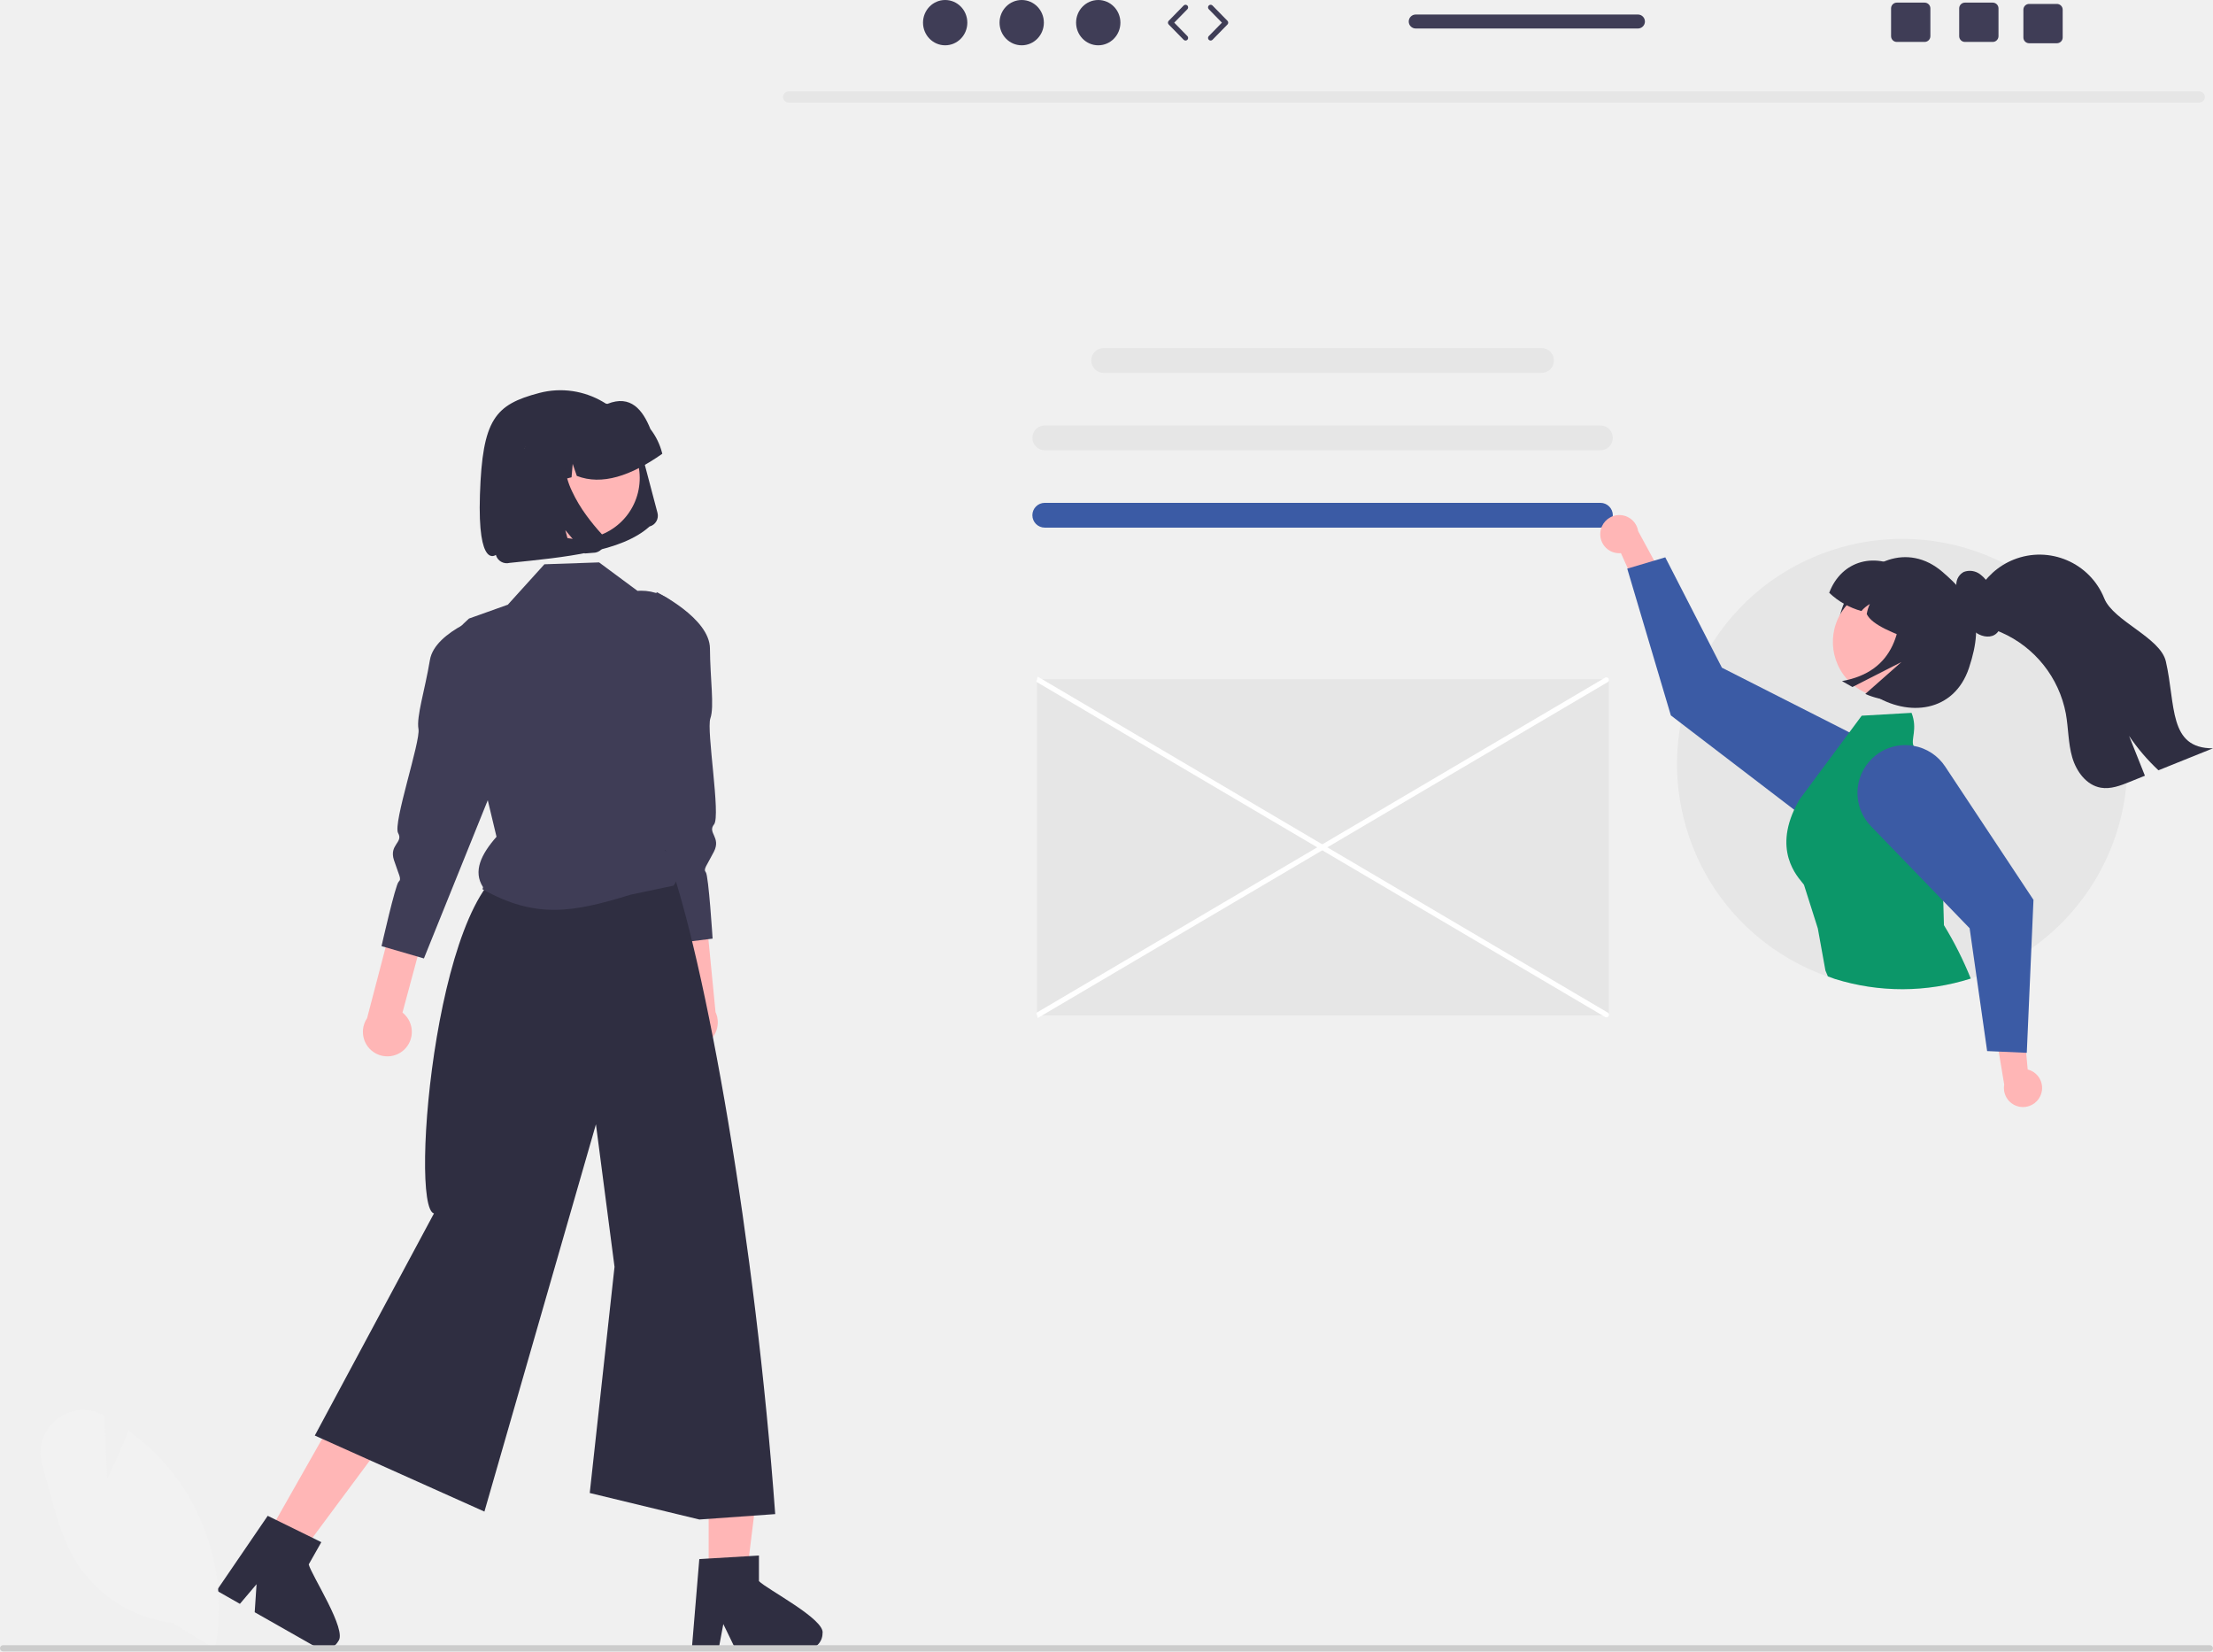
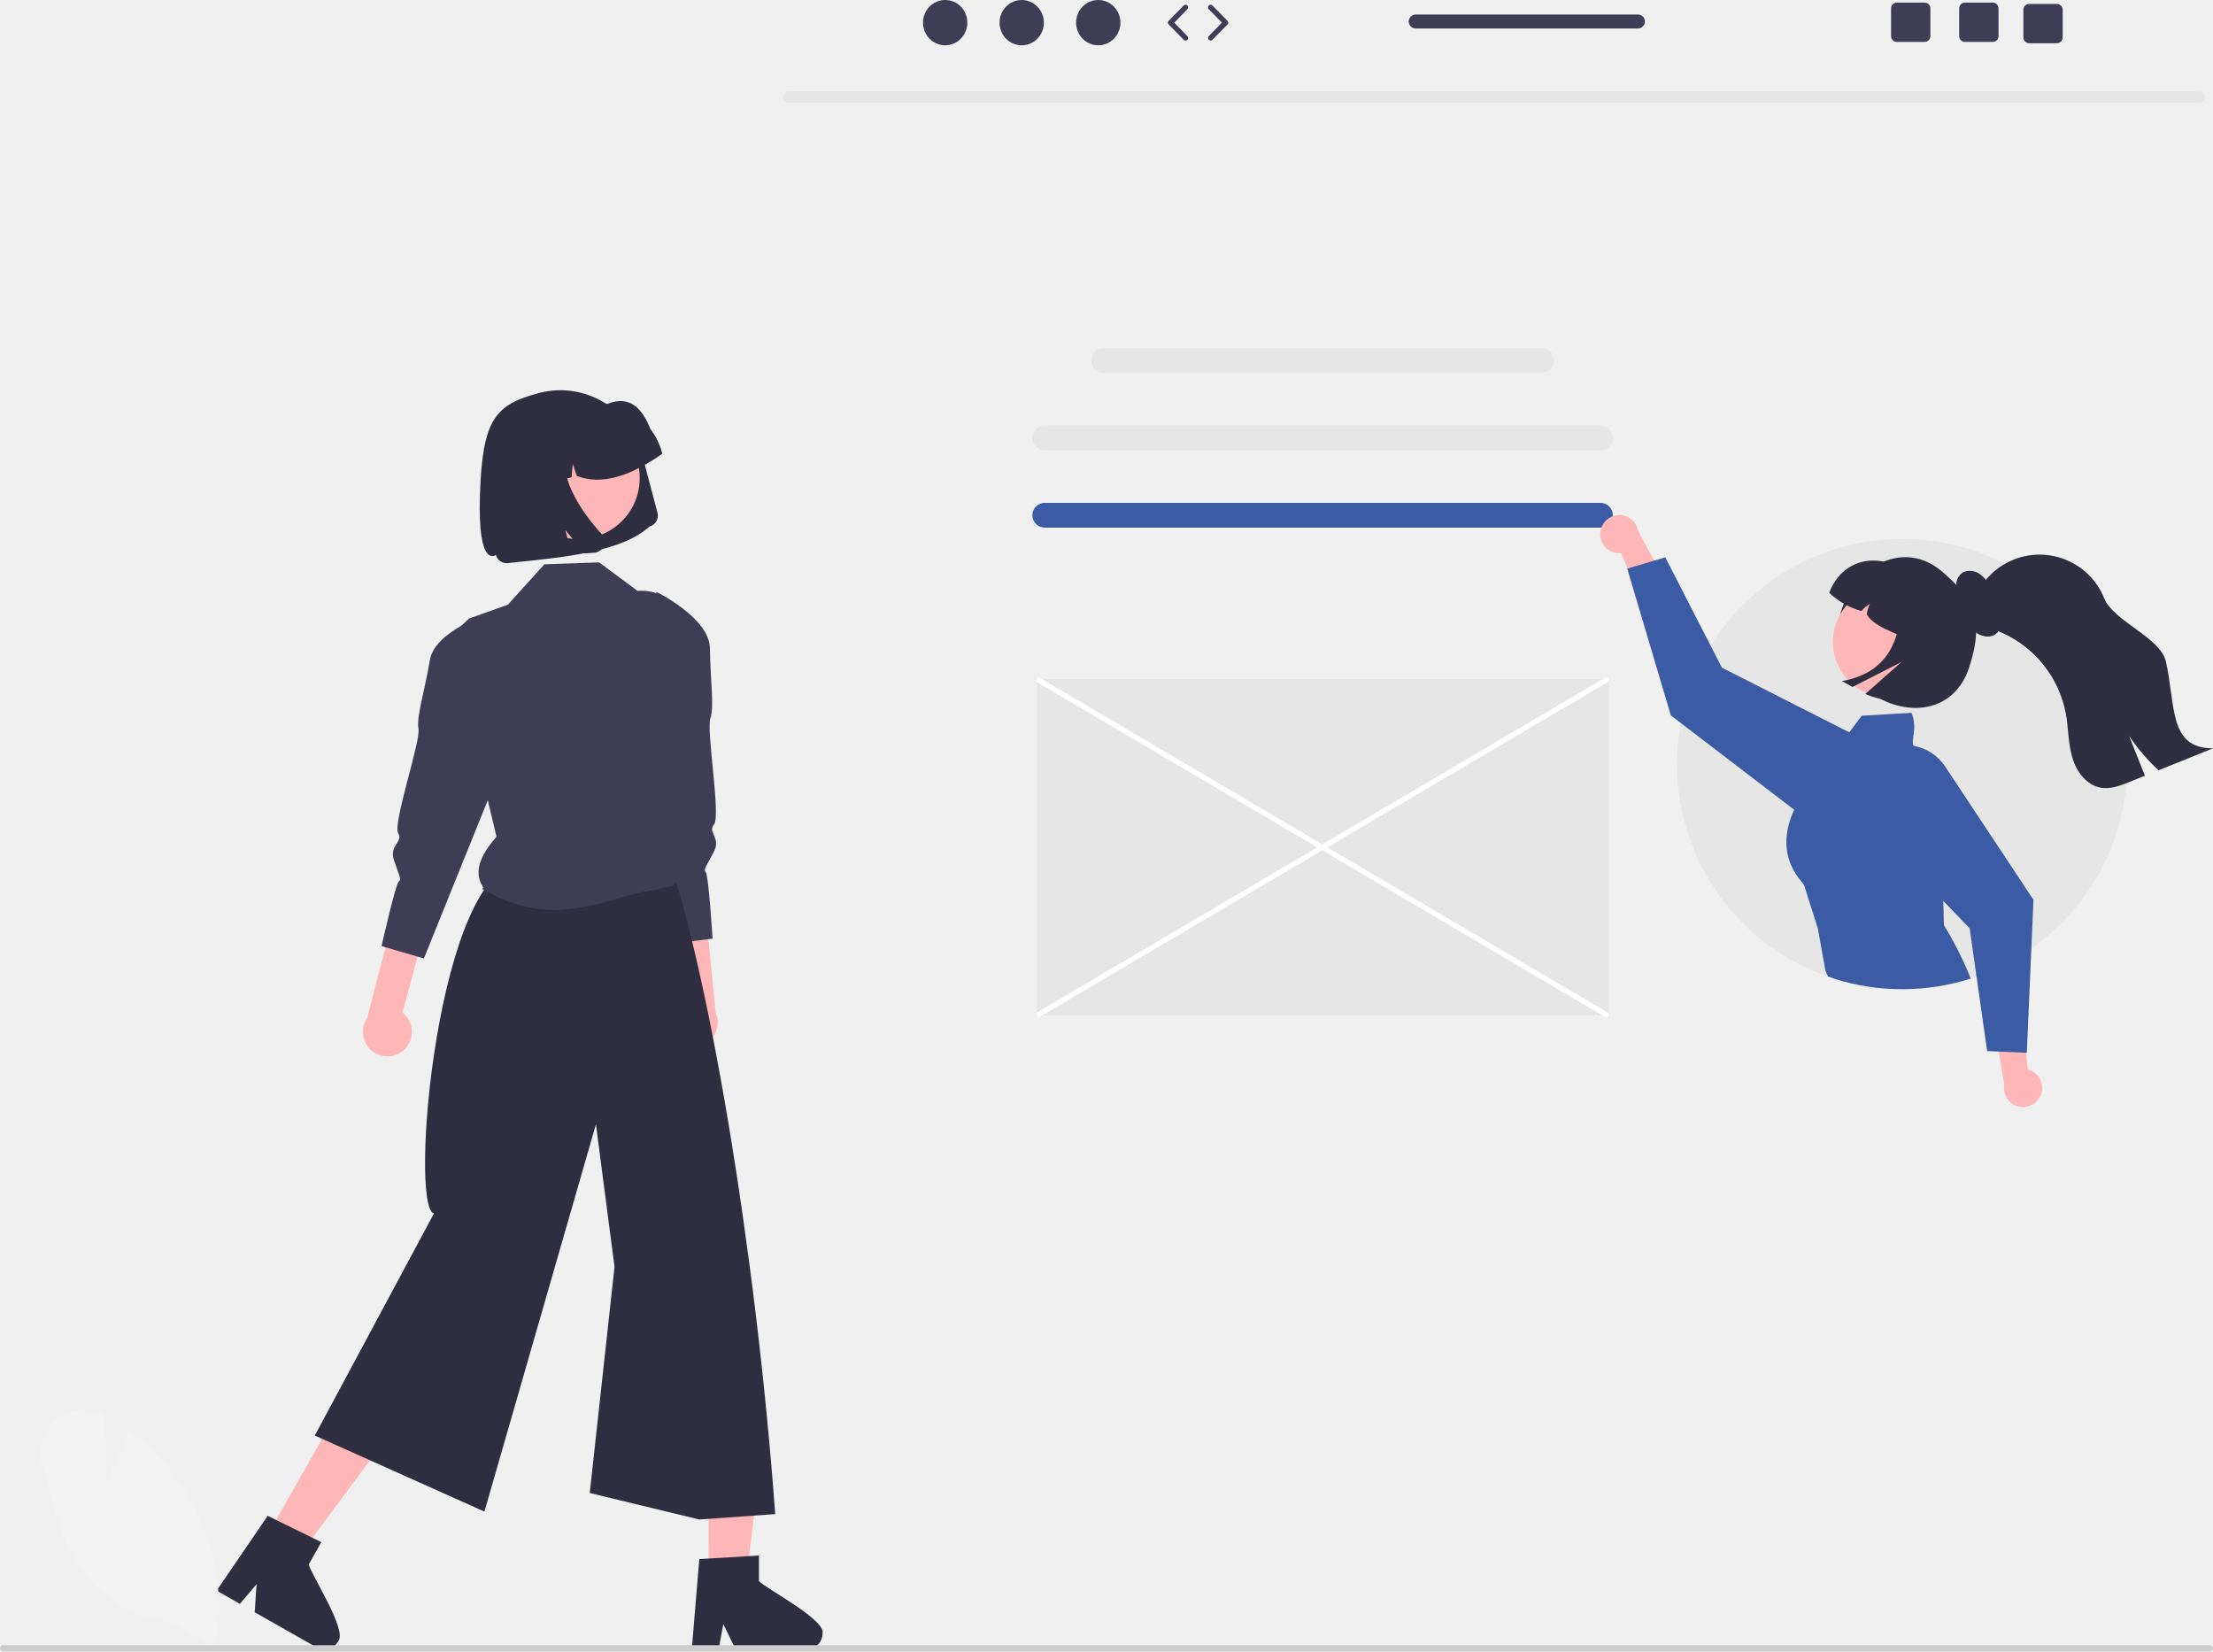
<svg xmlns="http://www.w3.org/2000/svg" id="a" width="844.67" height="630.248" viewBox="0 0 844.67 630.248">
  <path d="M839.462,39.155H300.98c-1.183-.026-2.12-1.006-2.094-2.189,.025-1.146,.948-2.069,2.094-2.094H839.462c1.183,.026,2.12,1.006,2.094,2.189-.025,1.146-.948,2.069-2.094,2.094Z" fill="#e6e6e6" />
  <path d="M395.812,259.209h217.251c.552,0,1,.448,1,1v126.323c0,.552-.448,1-1,1h-217.251v-128.323h0Z" fill="#e6e6e6" />
  <path d="M612.807,388.215l-217.282-128.037,.572-1.938,217.282,128.037c.535,.158,.841,.72,.683,1.255h0c-.158,.535-.72,.841-1.255,.683h-0Z" fill="#fff" />
  <path d="M396.098,388.501l-.572-1.938,217.282-128.037c.535-.158,1.097,.148,1.255,.683v0h0c.158,.535-.148,1.097-.683,1.255l-217.282,128.037Z" fill="#fff" />
  <rect x="416.511" y="132.839" width="176.609" height="9.461" rx="4.73" ry="4.73" fill="#e6e6e6" />
  <rect x="394.041" y="162.371" width="221.548" height="9.461" rx="4.73" ry="4.73" fill="#e6e6e6" />
-   <rect x="394.041" y="191.902" width="221.548" height="9.461" rx="4.73" ry="4.73" fill="#3B5BA5" />
+   <rect x="394.041" y="191.902" width="221.548" height="9.461" rx="4.73" ry="4.73" fill="#3b5ba5" />
  <path d="M811.975,291.594c-.017,36.52-23.095,69.046-57.559,81.124-.732,.263-1.464,.501-2.204,.732-45.204,14.451-93.563-10.479-108.015-55.682-14.451-45.204,10.479-93.563,55.682-108.015s93.563,10.479,108.015,55.682c2.703,8.456,4.08,17.28,4.081,26.158v-0Z" fill="#e6e6e6" />
  <path d="M610.82,203.261c-.346,3.983,2.603,7.492,6.586,7.838,.425,.037,.852,.036,1.276-.002l10.581,23.447,7.145-11.298-11.144-20.534c-.625-3.971-4.351-6.683-8.321-6.058-3.322,.523-5.854,3.254-6.123,6.607Z" fill="#ffb6b6" />
-   <path d="M715.098,291.562c-.154-.693-.351-1.376-.589-2.045-1.517-4.31-4.605-7.887-8.648-10.016-.095-.056-.199-.111-.294-.159l-48.339-24.527-4.288-8.361-17.328-33.756-4.248,1.265-10.04,2.983-.231,.064,16.643,56.008,3.819,2.928,43.255,33.08,1.408,1.082c7.186,5.485,17.303,4.89,23.796-1.4,.648-.621,1.246-1.291,1.79-2.005,3.298-4.304,4.506-9.854,3.294-15.14Z" fill="#3B5BA5" />
-   <path d="M741.973,353.076l-.255-9.229-.732-26.763c2.649-17.129,4.527-19.03-8.25-30.741-.987-.212-1.839-.83-2.347-1.702-1.162-2.371,1.631-6.396-.78-12.594l-19.022,1.09-4.726,6.365-19.014,25.617c-.745,1.267-1.425,2.57-2.037,3.906-8.139,17.678,2.896,27.073,3.755,28.688l5.267,16.588,2.904,16.086,.939,2.236,2.649,.971c16.901,5.278,35.016,5.228,51.887-.143-2.839-7.065-6.264-13.88-10.239-20.375Z" fill="#0C9769" />
+   <path d="M715.098,291.562c-.154-.693-.351-1.376-.589-2.045-1.517-4.31-4.605-7.887-8.648-10.016-.095-.056-.199-.111-.294-.159l-48.339-24.527-4.288-8.361-17.328-33.756-4.248,1.265-10.04,2.983-.231,.064,16.643,56.008,3.819,2.928,43.255,33.08,1.408,1.082c7.186,5.485,17.303,4.89,23.796-1.4,.648-.621,1.246-1.291,1.79-2.005,3.298-4.304,4.506-9.854,3.294-15.14Z" fill="#3b5ba5" />
+   <path d="M741.973,353.076l-.255-9.229-.732-26.763c2.649-17.129,4.527-19.03-8.25-30.741-.987-.212-1.839-.83-2.347-1.702-1.162-2.371,1.631-6.396-.78-12.594l-19.022,1.09-4.726,6.365-19.014,25.617c-.745,1.267-1.425,2.57-2.037,3.906-8.139,17.678,2.896,27.073,3.755,28.688l5.267,16.588,2.904,16.086,.939,2.236,2.649,.971c16.901,5.278,35.016,5.228,51.887-.143-2.839-7.065-6.264-13.88-10.239-20.375Z" fill="#3b5ba5" />
  <path d="M778.815,418.135c1.627-3.652-.014-7.931-3.666-9.559-.389-.174-.793-.312-1.207-.415l-2.346-25.617-10.442,8.346,3.829,23.047c-.706,3.957,1.93,7.737,5.887,8.443,3.311,.59,6.596-1.165,7.945-4.246Z" fill="#ffb6b6" />
-   <path d="M742.434,292.525c-2.759-4.174-7.116-7.026-12.045-7.884-1.055-.191-2.126-.287-3.198-.286-3.574,.001-7.07,1.055-10.048,3.031-.945,.624-1.827,1.338-2.633,2.132-7.23,7.002-7.414,18.54-.412,25.77l.006,.006,27.614,28.553,10.064,10.406,2.633,18.465,4.049,28.41,4.423,.191,10.47,.461,.239,.008,1.742-39.81,.811-18.561-33.716-50.893Z" fill="#3B5BA5" />
+   <path d="M742.434,292.525c-2.759-4.174-7.116-7.026-12.045-7.884-1.055-.191-2.126-.287-3.198-.286-3.574,.001-7.07,1.055-10.048,3.031-.945,.624-1.827,1.338-2.633,2.132-7.23,7.002-7.414,18.54-.412,25.77l.006,.006,27.614,28.553,10.064,10.406,2.633,18.465,4.049,28.41,4.423,.191,10.47,.461,.239,.008,1.742-39.81,.811-18.561-33.716-50.893Z" fill="#3b5ba5" />
  <path d="M704.698,228.377c-6.725,13.255-2.332,28.609,10.148,36.683,13.495,8.731,31.016,6.819,36.683-10.148,6.311-18.894,1.126-27-10.148-36.683-13.212-11.348-29.417-4.174-36.683,10.148Z" fill="#2f2e41" />
  <path d="M737.804,257.906c-7.133,9.35-20.494,11.147-29.844,4.014-9.337-7.123-11.144-20.462-4.038-29.813l.185-.243c7.34-9.188,20.739-10.685,29.926-3.345,8.979,7.173,10.645,20.177,3.765,29.382l.005,.004Z" fill="#ffb6b6" />
  <path d="M698.181,226.231c3.46,3.293,7.678,5.683,12.281,6.959,.923-1.067,2.017-1.974,3.237-2.682-.584,1.215-.984,2.51-1.188,3.843,2.053,4.261,10.438,7.323,18.451,10.455l10.614-18.732-14.049-7.961c-11.289-7.805-24.579-4.474-29.347,8.118Z" fill="#2f2e41" />
  <path d="M749.584,218.253c2.082-.767,4.411-.427,6.186,.903,1.71,1.3,3.093,2.982,4.038,4.912,1.718,3.122,2.953,6.487,3.662,9.979,.606,3.021,.503,6.674-2.208,8.251-2.262,1.316-5.496,.487-7.575-1.269-1.927-1.842-3.388-4.116-4.264-6.634-1.014-2.41-1.974-4.908-3.777-6.909l1.873,.874c-.592-1.797-.868-3.684-.815-5.576,.087-1.915,1.183-3.641,2.88-4.534Z" fill="#2f2e41" />
  <path d="M725.284,220.708l15.073,8.541c8.487,4.809,11.469,15.588,6.66,24.075h0c-6.971,12.3-22.152,17.282-35.056,11.504l13.773-12.159-18.684,9.52-3.989-2.26c20.038-3.643,23.904-19.362,22.224-39.221Z" fill="#2f2e41" />
  <path d="M753.757,235.719c2.537,2.953,6.508,4.101,10.091,5.638,12.838,5.632,22.067,17.238,24.663,31.014,.991,5.527,.861,11.248,2.426,16.636,1.555,5.388,5.407,10.674,10.934,11.61,3.74,.639,7.49-.805,11.008-2.231,1.935-.778,3.87-1.558,5.805-2.342-2.018-5.064-4.033-10.128-6.045-15.192,3.234,4.779,6.994,9.18,11.211,13.119,6.934-2.796,13.875-5.592,20.821-8.388-17.09,.065-14.174-16.525-17.997-33.171-2.102-9.147-19.997-15.34-23.506-24.043-5.48-13.644-20.983-20.261-34.627-14.781-5.879,2.362-10.724,6.742-13.662,12.355-3.509,1.398-3.611,6.86-1.12,9.776Z" fill="#2f2e41" />
  <path d="M257.31,395.972c-3.202-4.055-2.511-9.938,1.544-13.14,.393-.31,.81-.588,1.247-.832l-4.881-46.371,12.494-4.503,5.394,55.118c2.168,4.682,.131,10.235-4.55,12.403-3.917,1.814-8.567,.708-11.248-2.675v-0Z" fill="#ffb6b6" />
  <path d="M250.628,225.961s20.283,9.896,20.349,21.531,1.746,22.157,.159,26.659,4.034,37.223,1.402,40.463,2.79,4.899-.059,10.444-4.11,6.589-3.066,7.851,2.577,25.301,2.577,25.301l-16.713,2.09-17.779-77.592,13.13-56.747Z" fill="#3f3d56" />
  <path d="M154.172,400.683c3.801-3.499,4.046-9.417,.547-13.219-.339-.368-.707-.709-1.1-1.018l12.131-45.022-11.628-6.417-14.017,53.579c-2.879,4.281-1.743,10.086,2.538,12.965,3.582,2.409,8.349,2.05,11.53-.868l-0,0Z" fill="#ffb6b6" />
  <path d="M187.575,233.852s-21.59,6.575-23.489,18.053-5.218,21.605-4.36,26.3-9.852,36.121-7.765,39.736-3.527,4.398-1.589,10.323,3.019,7.155,1.79,8.236-6.534,24.578-6.534,24.578l16.175,4.699,29.791-73.818-4.019-58.108Z" fill="#3f3d56" />
  <polygon points="270.487 602.109 284.887 602.108 291.738 546.564 270.485 546.565 270.487 602.109" fill="#ffb6b6" />
  <path d="M289.679,603.405v-9.762l-3.786,.231-15.41,.913-3.567,.219-2.727,32.696-.146,1.753h10.225l.329-1.741,1.485-7.912,3.834,7.912,.84,1.741h27.108c3.357-.021,6.072-2.741,6.086-6.098,1.144-5.344-21.399-16.896-24.272-19.951Z" fill="#2f2e41" />
  <polygon points="101.78 586.434 114.305 593.54 147.674 548.611 129.189 538.124 101.78 586.434" fill="#ffb6b6" />
  <path d="M117.839,597.027l4.808-8.484-3.384-1.668-13.865-6.804-3.214-1.582-15.788,23.116-3.713,5.429,4.2,2.386,4.686,2.666,6.354-7.498-.706,10.7,22.142,12.574h.012l1.424,.803c2.928,1.654,6.643,.625,8.302-2.301,3.628-4.09-10.274-25.246-11.26-29.336Z" fill="#2f2e41" />
  <path d="M199.024,329.455c-31.916,1.147-43.133,131.274-33.386,133.635l-45.483,84.765,64.739,29.02,42.567-147.802,7.094,54.391-9.459,86.316,41.846,10.12,28.944-2.067c-7.521-102.887-26.299-211.402-41.861-253.377l-55,5Z" fill="#2f2e41" />
  <path d="M184.372,338.579l-.21,.79c20.4,11.35,34.33,8.922,56.63,2.052l16.28-3.422c3.553-4.633,.657-9.165-3.28-13.578l9.76-80.272c-.066-10.4-8.55-18.777-18.949-18.712-.427,.003-.854,.02-1.281,.052l-14.66-10.86-20.87,.72-13.96,15.42-8.34,2.98-6.48,2.31c-1.31,1.18-2.74,2.54-4.11,4.04l10.25,61,4.36,18.24c-5.845,6.664-9.065,13.168-5.14,19.24Z" fill="#3f3d56" />
  <path d="M65.974,619.38c-15.186-1.808-28.745-10.374-36.899-23.312-5.236-8.491-7.938-18.575-10.55-28.327-.761-2.838-1.547-5.772-2.379-8.602-1.926-6.325,.19-13.185,5.343-17.326,4.982-4.176,12.004-4.901,17.733-1.83l.611,.324,1.071,24.078c1.587-3.226,5.071-10.513,7.831-17.789l.231-.609,.529,.382c5.548,3.986,10.573,8.655,14.955,13.896,15.66,19.038,22.153,44,17.754,68.256l-.133,.714-16.096-9.854Z" fill="#f2f2f2" />
  <path d="M0,629.058c-.002,.655,.528,1.188,1.183,1.19H843.48c.657,0,1.19-.533,1.19-1.19s-.533-1.19-1.19-1.19H1.19c-.655-.002-1.188,.528-1.19,1.183v.007Z" fill="#ccc" />
  <path id="b" d="M247.908,200.935l.021-.005c2.273-.602,3.628-2.932,3.026-5.204l-6.063-22.97c-1.082-4.116-2.981-7.973-5.584-11.341-5.09-6.569-12.518-10.921-20.737-12.148-4.242-.629-8.567-.392-12.716,.696-16.97,4.451-21.71,10.064-22.668,38.787s6.073,23.005,6.073,23.005c.146,.554,.401,1.073,.751,1.526,.685,.883,1.686,1.467,2.791,1.63,.567,.083,1.145,.051,1.7-.094,21.192-2.182,42.655-4.168,53.409-13.882l-.003,.001Z" fill="#2f2e41" />
  <path id="c" d="M198.082,176.685c-3.11,12.554,4.546,25.252,17.099,28.362,6.017,1.491,12.379,.535,17.692-2.658,5.312-3.169,9.134-8.332,10.614-14.337,3.1-12.556-4.566-25.248-17.123-28.348-6.002-1.482-12.346-.53-17.649,2.647-5.319,3.164-9.149,8.327-10.634,14.335l-0-.001Z" fill="#ffb6b6" />
  <path id="d" d="M252.671,172.702c-.856-3.255-2.358-6.306-4.416-8.969-2.924-7.29-7.511-13.182-16.398-9.605-3.333-.493-6.732-.31-9.993,.538l-4.603,1.191c-.052,.013-.103,.027-.155,.041-13.386,3.542-21.366,17.266-17.824,30.652h0l.121,.46,9.736-2.528,.871-10.14,3.114,9.108,5.029-1.304,.438-5.116,1.571,4.592c9.536,3.705,20.588,.029,32.628-8.456l-.117-.462Z" fill="#2f2e41" />
  <path id="e" d="M230.333,204.8c.348,.702,.493,1.488,.416,2.269-.036,.399-.129,.79-.274,1.163-.125,.318-.286,.62-.482,.901-.58,.828-1.436,1.422-2.414,1.675-.061,.016-.122,.03-.184,.043s-.124,.025-.186,.035c-.063,.011-.126,.02-.189,.028-.063,.008-.127,.014-.191,.019l-3.618,.284-7.436-8.903,2.456,9.304-16.44,1.317-10.422-39.483,26.343-6.819-.451,.927c-1.49,3.105-2.094,6.56-1.747,9.986,.369,3.466,1.329,6.842,2.838,9.984,1.502,3.185,3.306,6.219,5.388,9.06,1.83,2.52,3.803,4.933,5.91,7.226,.271,.294,.5,.624,.68,.982Z" fill="#2f2e41" />
  <g>
    <ellipse cx="360.758" cy="8.645" rx="8.457" ry="8.645" fill="#3f3d56" />
    <ellipse cx="389.972" cy="8.645" rx="8.457" ry="8.645" fill="#3f3d56" />
    <ellipse cx="419.186" cy="8.645" rx="8.457" ry="8.645" fill="#3f3d56" />
    <path d="M452.497,15.478c-.26,0-.519-.101-.715-.301l-5.706-5.833c-.38-.389-.38-1.01,0-1.398l5.706-5.833c.387-.395,1.021-.401,1.414-.016,.395,.386,.402,1.02,.016,1.414l-5.022,5.133,5.022,5.134c.386,.395,.379,1.028-.016,1.414-.194,.19-.447,.285-.699,.285Z" fill="#3f3d56" />
    <path d="M462.086,15.478c-.252,0-.505-.095-.699-.285-.395-.386-.402-1.019-.016-1.414l5.021-5.134-5.021-5.133c-.386-.395-.379-1.028,.016-1.414,.394-.387,1.028-.379,1.414,.016l5.706,5.833c.38,.389,.38,1.01,0,1.398l-5.706,5.833c-.196,.2-.455,.301-.715,.301Z" fill="#3f3d56" />
    <path d="M760.596,1.001h-10.61c-1.21,0-2.19,.98-2.19,2.19V13.811c0,1.21,.98,2.19,2.19,2.19h10.61c1.21,0,2.2-.98,2.2-2.19V3.191c0-1.21-.99-2.19-2.2-2.19Z" fill="#3f3d56" />
    <path d="M734.596,1.001h-10.61c-1.21,0-2.19,.98-2.19,2.19V13.811c0,1.21,.98,2.19,2.19,2.19h10.61c1.21,0,2.2-.98,2.2-2.19V3.191c0-1.21-.99-2.19-2.2-2.19Z" fill="#3f3d56" />
    <path d="M785.096,1.501h-10.61c-1.21,0-2.19,.98-2.19,2.19V14.311c0,1.21,.98,2.19,2.19,2.19h10.61c1.21,0,2.2-.98,2.2-2.19V3.691c0-1.21-.99-2.19-2.2-2.19Z" fill="#3f3d56" />
    <path d="M625.174,5.541h-84.81c-1.48,0-2.67,1.2-2.67,2.67s1.19,2.67,2.67,2.67h84.81c1.47,0,2.67-1.2,2.67-2.67s-1.2-2.67-2.67-2.67Z" fill="#3f3d56" />
  </g>
</svg>
